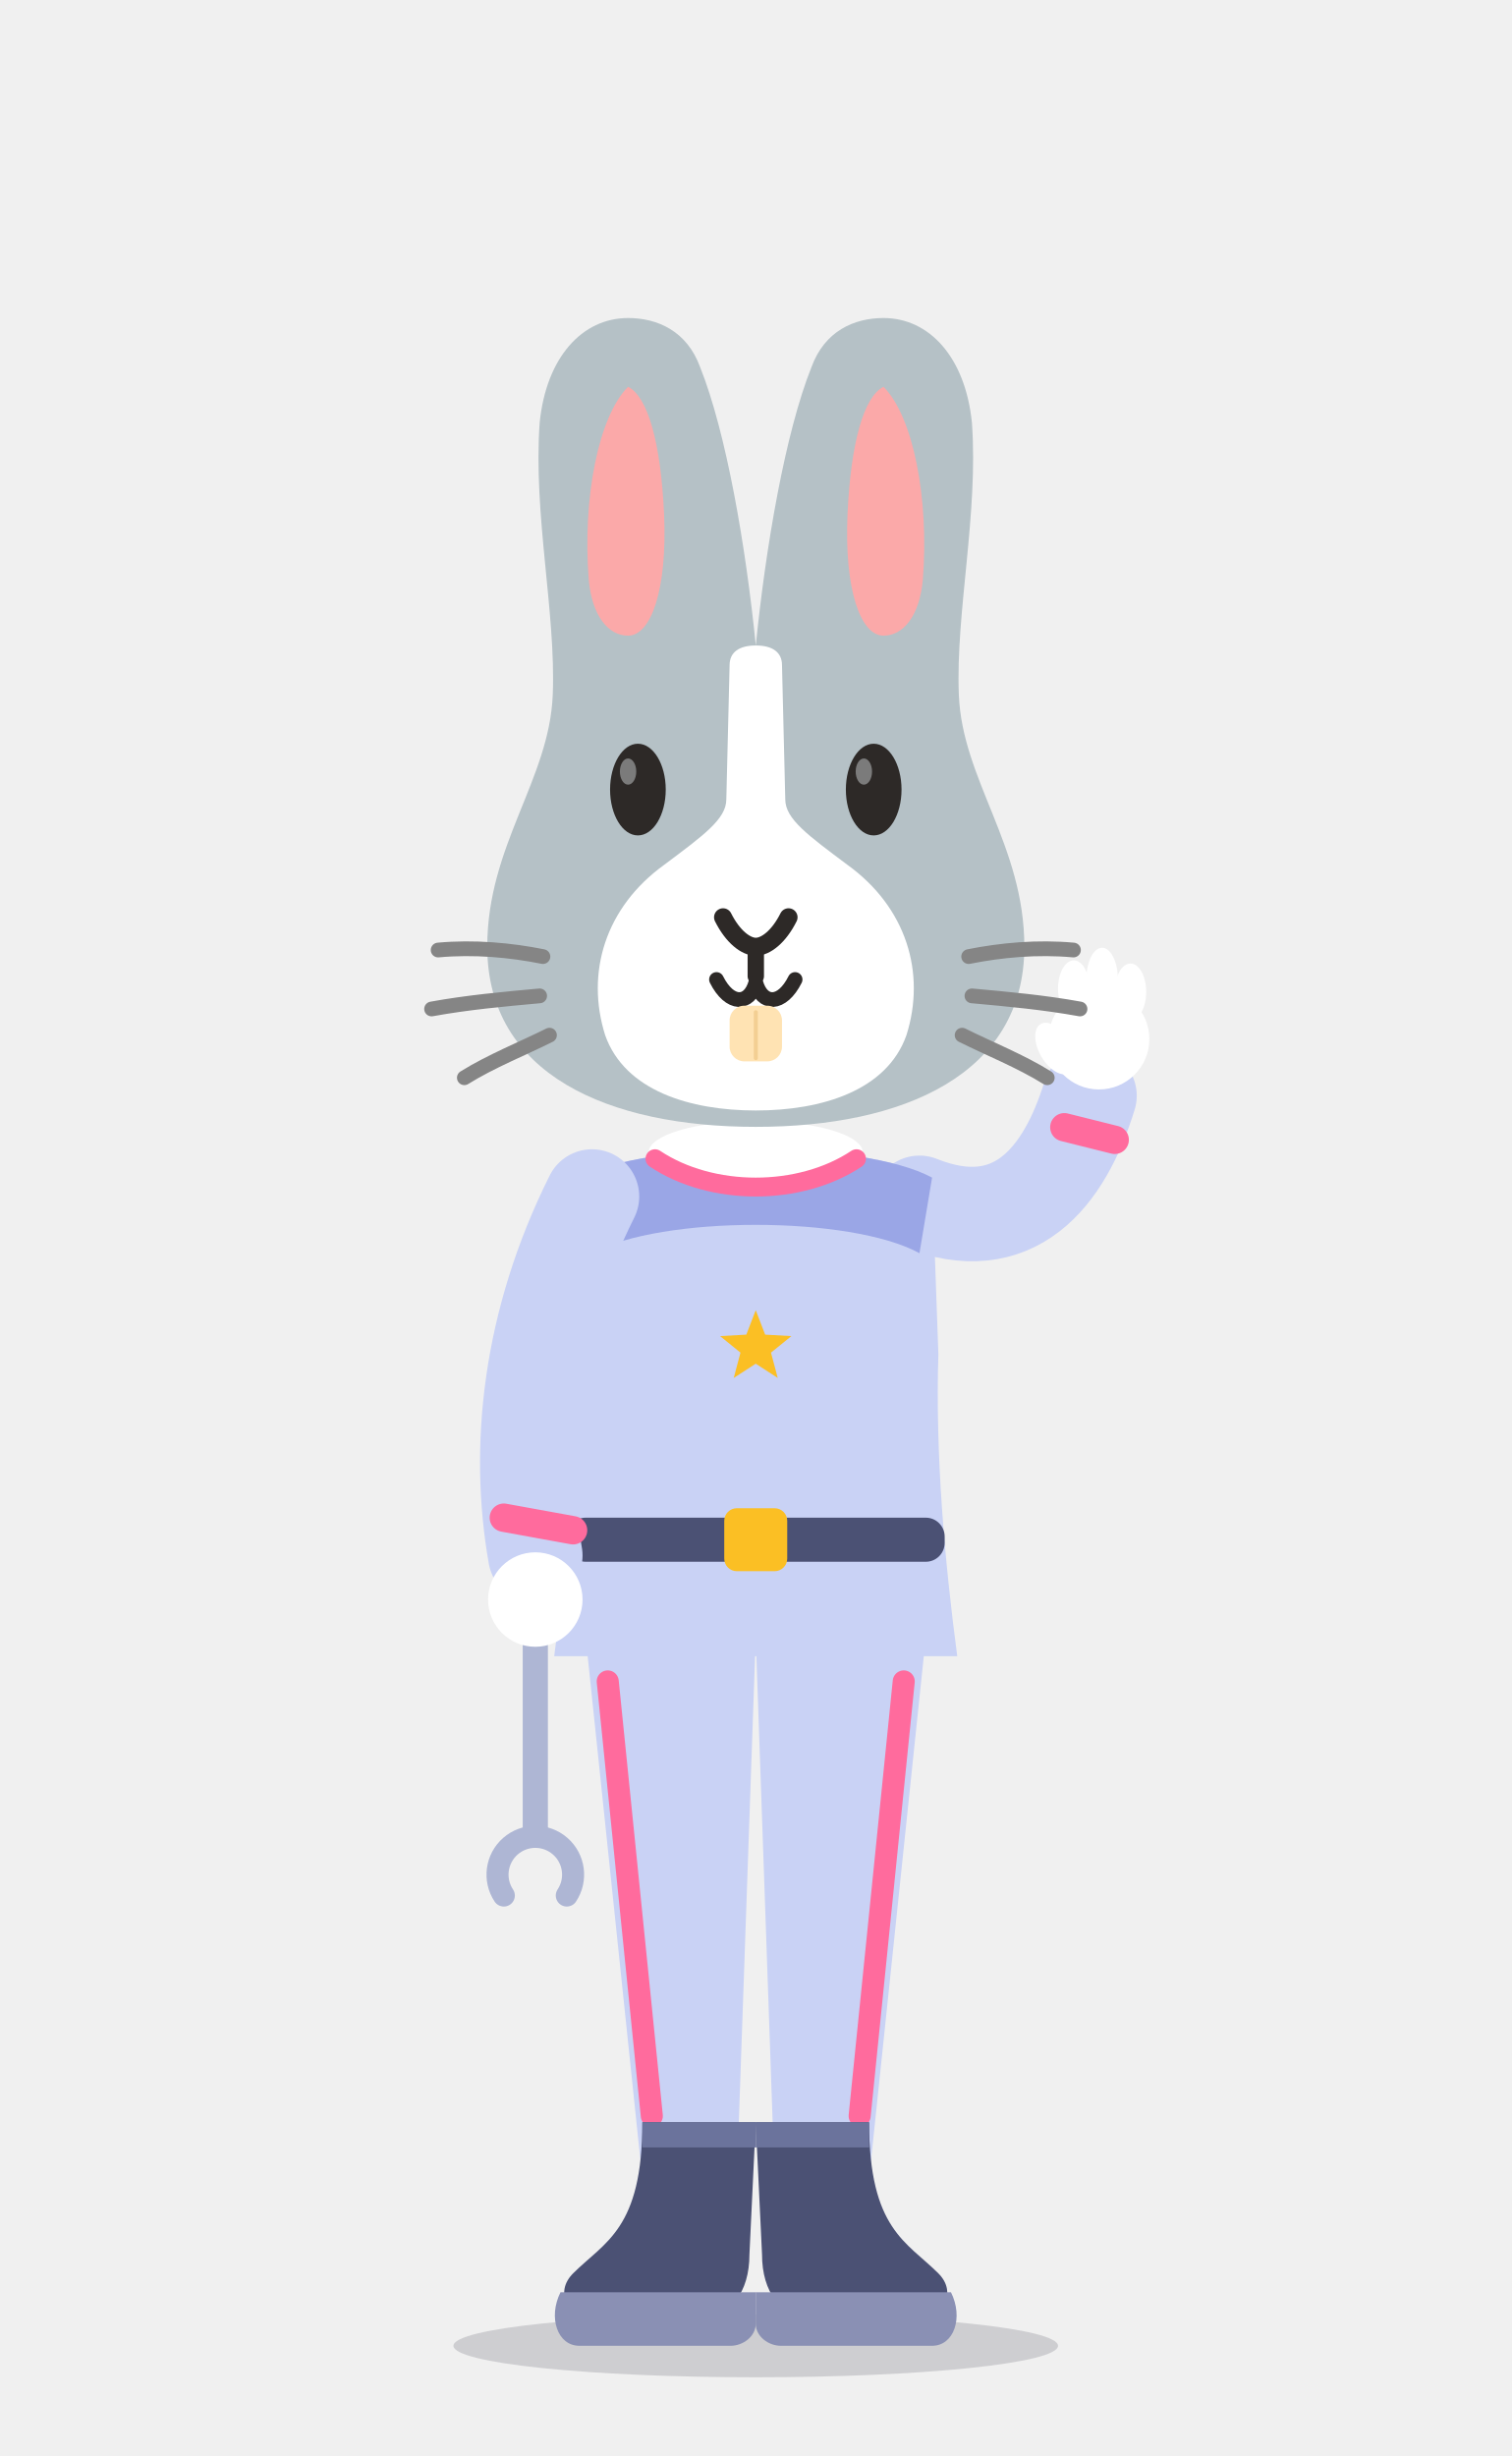
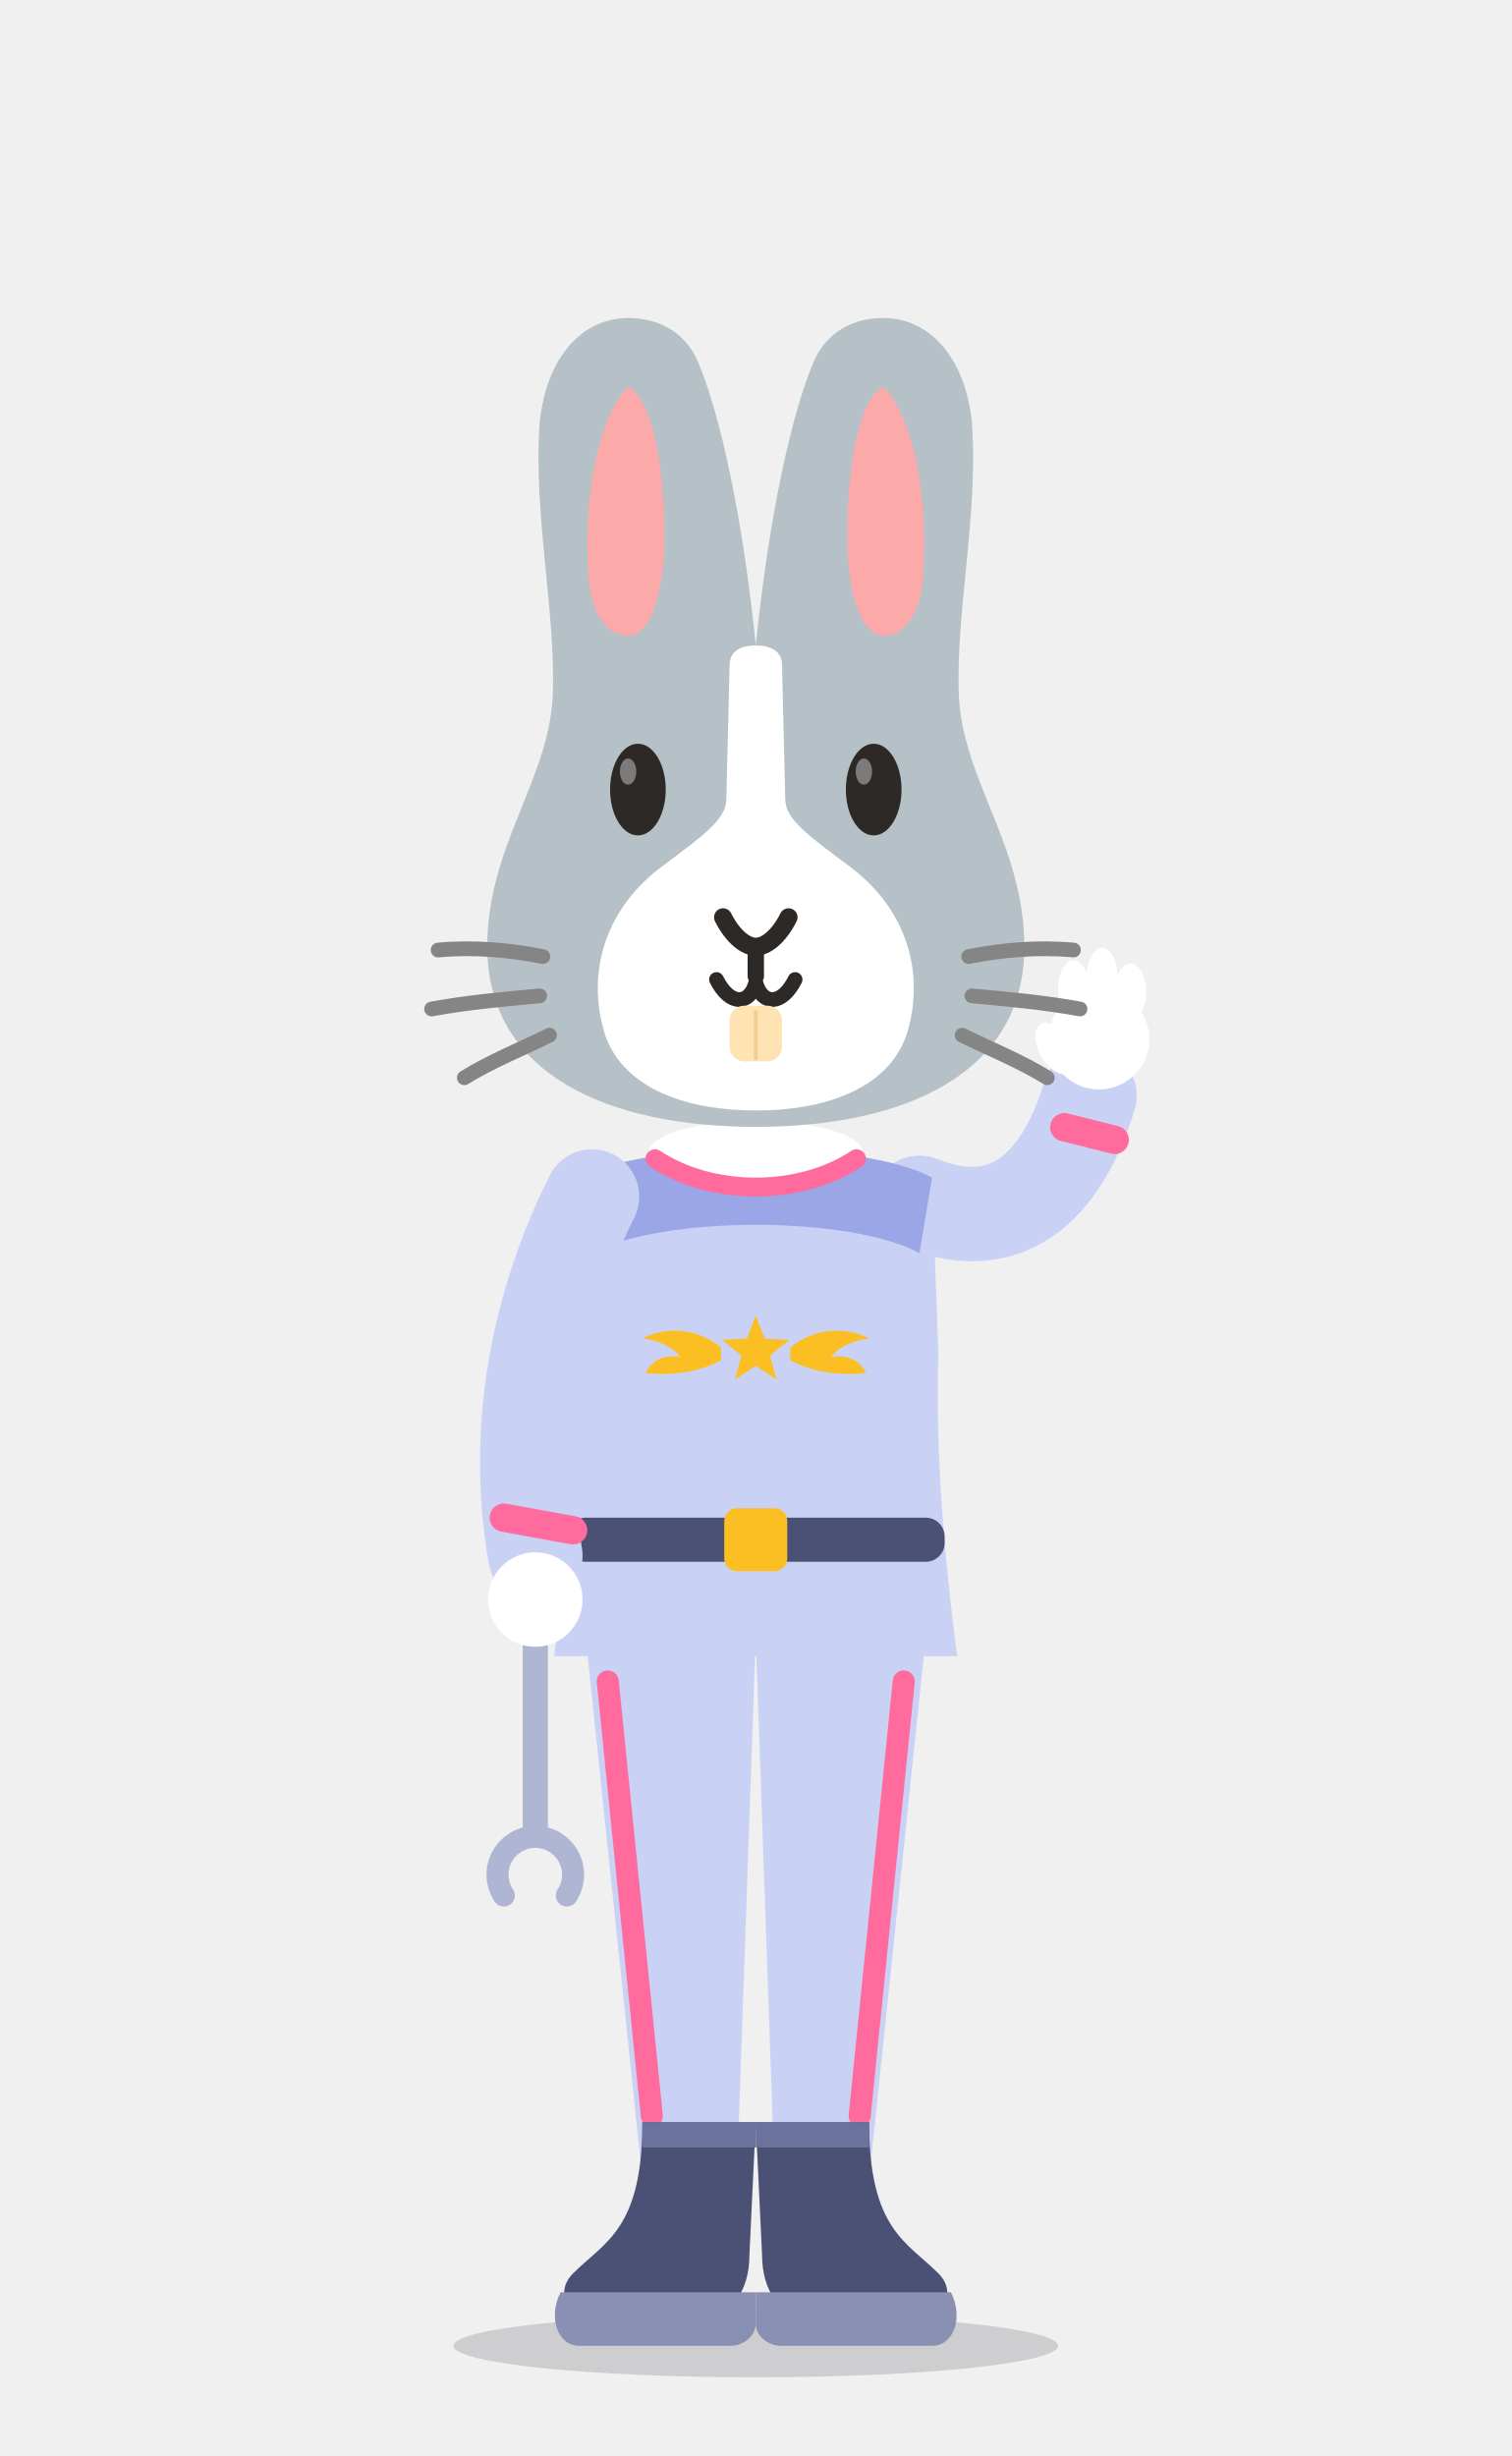
<svg xmlns="http://www.w3.org/2000/svg" viewBox="0 0 480 780" role="img" aria-labelledby="rbf-t">
  <defs>
    <g id="rbf-boot">
      <path d="M204 674 H240 L238 716 C238 728 232 736 222 736 H190 C180 736 176 728 182 722 C192 712 204 708 204 674Z" fill="#4b5174" />
      <path d="M178 728 H240 V738 C240 742 236 745 232 745 H184 C177 745 174 736 178 728Z" fill="#8a90b4" />
      <rect x="204" y="674" width="36" height="8" fill="#6b739c" />
    </g>
  </defs>
  <ellipse id="rbf-shadow" cx="240" cy="745" rx="96" ry="10" fill="#1a1a2e" opacity=".16" />
  <g id="rbf-legs">
    <path d="M186 520 H240 L234 692 H204Z" fill="#c9d2f5" />
    <path d="M294 520 H240 L246 692 H276Z" fill="#c9d2f5" />
    <g fill="none" stroke="#ff6b9d" stroke-width="7" stroke-linecap="round">
      <path d="M193 534 L207 672" />
      <path d="M287 534 L273 672" />
    </g>
    <use href="#rbf-boot" />
    <use href="#rbf-boot" transform="translate(480 0) scale(-1 1)" />
  </g>
  <g id="rbf-arm-wave">
    <path d="M292 382 C322 394 338 374 346 348" fill="none" stroke="#c9d2f5" stroke-width="30" stroke-linecap="round" />
    <path d="M338 358 L354 362" stroke="#ff6b9d" stroke-width="9" stroke-linecap="round" />
    <circle cx="349" cy="330" r="16" fill="#fff" />
    <g fill="#fff">
      <ellipse cx="341" cy="314" rx="5" ry="9" />
      <ellipse cx="350" cy="311" rx="5" ry="10" />
      <ellipse cx="359" cy="315" rx="5" ry="9" />
      <ellipse cx="335" cy="333" rx="5" ry="9" transform="rotate(-30 335 333)" />
    </g>
  </g>
  <g id="rbf-torso">
    <path d="M184 374 C206 362 274 362 296 374 L298 430 C297 462 300 496 304 526 L176 526 C180 496 183 462 182 430Z" fill="#c9d2f5" />
    <path d="M184 374 C206 362 274 362 296 374 L292 398 C270 386 210 386 188 398Z" fill="#9aa6e6" />
-     <path transform="translate(240 428) scale(1.7)" d="M0 -7 L1.76 -2.43 L6.66 -2.16 L2.85 .93 L4.11 5.66 L0 3 L-4.11 5.66 L-2.85 .93 L-6.66 -2.16 L-1.76 -2.43Z" fill="#fbbf24" />
+     <g id="rbf-pilot-badge" transform="translate(240 428)" fill="#fbbf24">
+       <path d="M-11 0 C-18 -6 -28 -7 -36 -3 C-30 -2 -26 0 -24 3 C-29 2 -33 4 -35 8 C-28 9 -18 8 -11 4Z" />
+       <path d="M11 0 C18 -6 28 -7 36 -3 C30 -2 26 0 24 3 C29 2 33 4 35 8 C28 9 18 8 11 4Z" />
+       <path transform="translate(0 1) scale(1.6)" d="M0 -7 L1.76 -2.43 L6.66 -2.16 L2.85 .93 L4.11 5.66 L0 3 L-4.11 5.66 L-2.85 .93 L-6.66 -2.16 L-1.76 -2.43Z" />
+     </g>
    <rect x="180" y="482" width="120" height="14" rx="6" fill="#4b5174" />
    <rect x="230" y="479" width="20" height="20" rx="4" fill="#fbbf24" />
    <ellipse cx="240" cy="366" rx="34" ry="10" fill="#fff" />
    <path d="M208 368 C226 380 254 380 272 368" fill="none" stroke="#ff6b9d" stroke-width="6" stroke-linecap="round" />
  </g>
  <g id="rbf-arm-wrench">
    <rect x="166" y="500" width="8" height="86" rx="4" fill="#aeb6d4" />
    <path d="M160 602 A12 12 0 1 1 180 602" fill="none" stroke="#aeb6d4" stroke-width="7" stroke-linecap="round" />
    <path d="M188 380 C168 420 164 460 170 494" fill="none" stroke="#c9d2f5" stroke-width="30" stroke-linecap="round" />
    <path d="M160 482 L182 486" stroke="#ff6b9d" stroke-width="9" stroke-linecap="round" />
    <circle cx="170" cy="508" r="15" fill="#fff" />
  </g>
  <g id="rbf-head" transform="translate(106.9 95.8) scale(.52)">
    <path id="rbf-head" fill="#b5c1c6" d="M256 210 C250 150 238 80 222 40 C214 18 196 10 178 10 C150 10 128 34 124 74 C120 130 134 190 132 240 C130 292 92 332 92 394 C92 472 166 504 256 504 C346 504 420 472 420 394 C420 332 382 292 380 240 C378 190 392 130 388 74 C384 34 362 10 334 10 C316 10 298 18 290 40 C274 80 262 150 256 210Z" />
    <g id="rbf-ear-inner" fill="#fba9a9">
      <path d="M178 52 C160 70 150 120 154 170 C156 192 166 204 178 204 C192 204 202 176 200 130 C198 86 190 58 178 52Z" />
      <path d="M334 52 C352 70 362 120 358 170 C356 192 346 204 334 204 C320 204 310 176 312 130 C314 86 322 58 334 52Z" />
    </g>
    <path id="rbf-blaze" fill="#fff" d="M240 222 C240 214 246 210 256 210 C266 210 272 214 272 222 L274 304 C274 316 288 326 312 344 C348 370 360 410 348 448 C336 482 296 494 256 494 C216 494 176 482 164 448 C152 410 164 370 200 344 C224 326 238 316 238 304Z" />
    <g id="rbf-eyes" fill="#2d2927">
      <ellipse cx="184" cy="298" rx="17" ry="28" />
      <ellipse cx="328" cy="298" rx="17" ry="28" />
      <g fill="#7b7b7b">
        <ellipse cx="178" cy="287" rx="5" ry="8" />
        <ellipse cx="322" cy="287" rx="5" ry="8" />
      </g>
    </g>
    <g id="rbf-whiskers" fill="none" stroke="#858585" stroke-width="9" stroke-linecap="round">
      <path d="M126 400 C106 396 84 394 62 396" />
      <path d="M124 424 C102 426 80 428 58 432" />
      <path d="M130 448 C114 456 94 464 78 474" />
      <path d="M386 400 C406 396 428 394 450 396" />
      <path d="M388 424 C410 426 432 428 454 432" />
      <path d="M382 448 C398 456 418 464 434 474" />
    </g>
    <g id="rbf-mouth">
      <path d="M236 376 C242 388 250 394 256 394 C262 394 270 388 276 376" fill="none" stroke="#2d2927" stroke-width="11" stroke-linecap="round" />
      <path d="M256 394 L256 412" stroke="#2d2927" stroke-width="10" stroke-linecap="round" />
      <path d="M232 414 C240 430 252 430 256 416 C260 430 272 430 280 414" fill="none" stroke="#2d2927" stroke-width="9" stroke-linecap="round" stroke-linejoin="round" />
      <rect x="240" y="430" width="32" height="34" rx="9" fill="#ffe3b3" />
      <path d="M256 434 V462" stroke="#f3cf93" stroke-width="2.5" stroke-linecap="round" />
    </g>
  </g>
</svg>
